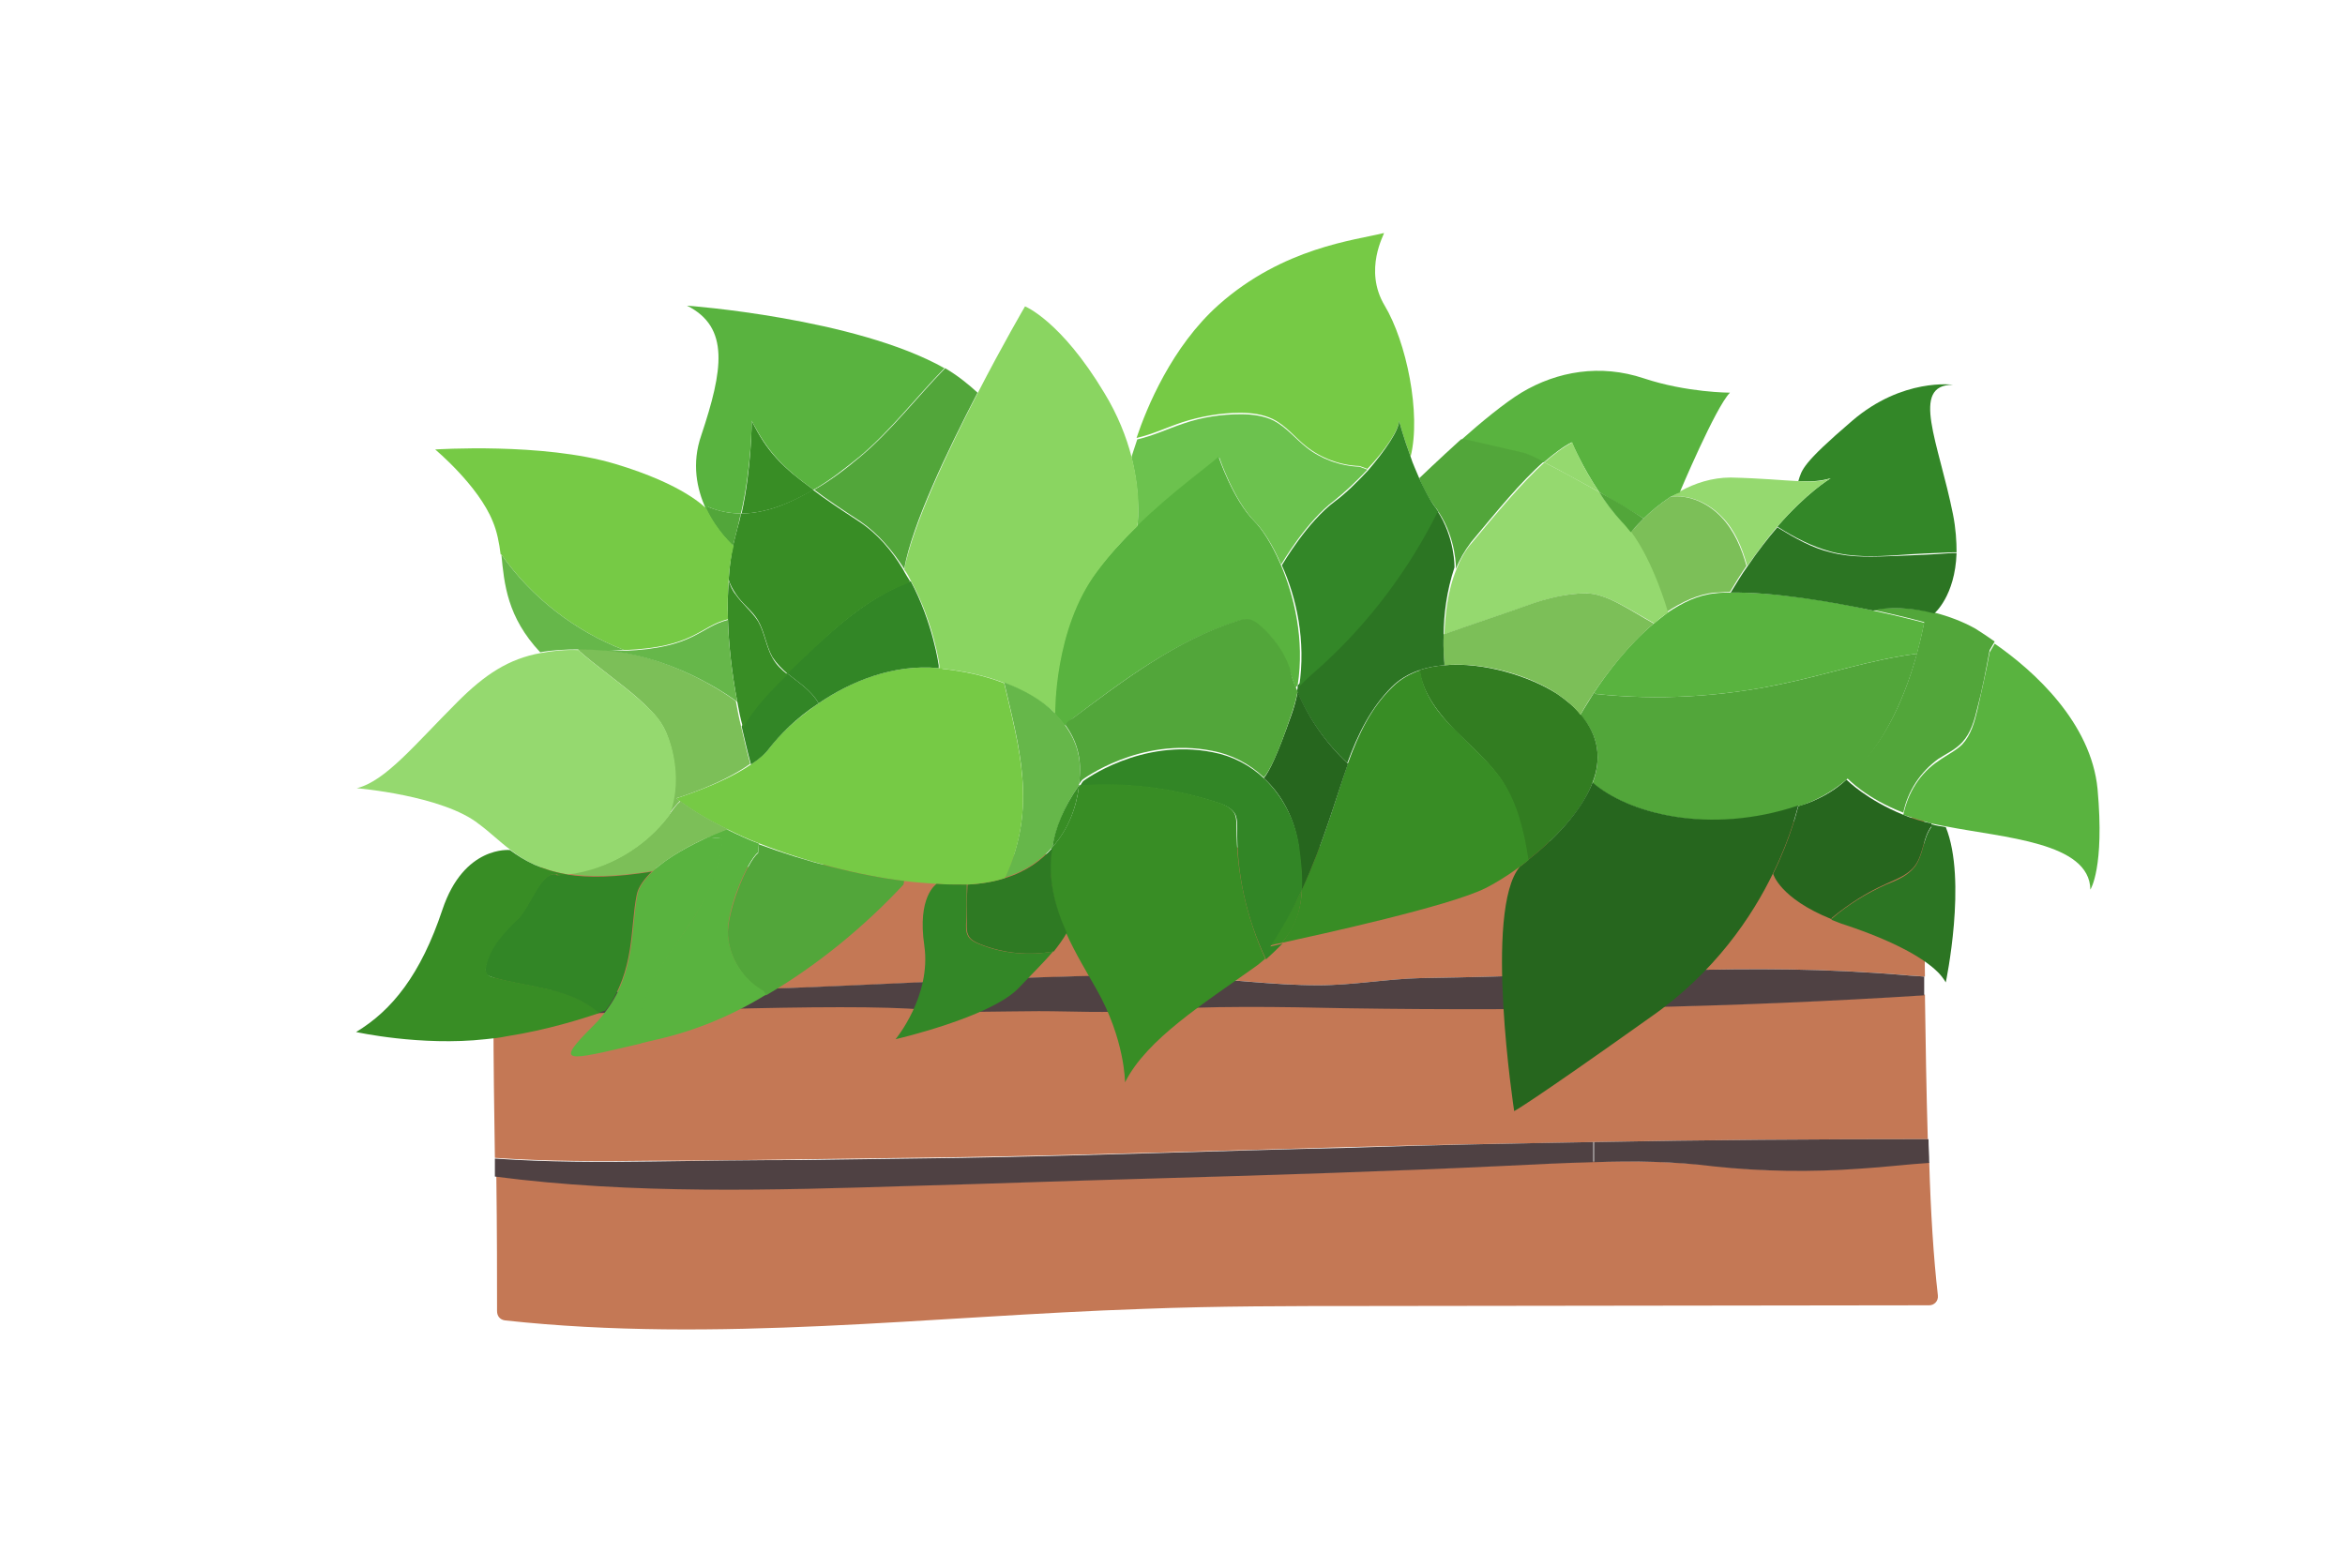
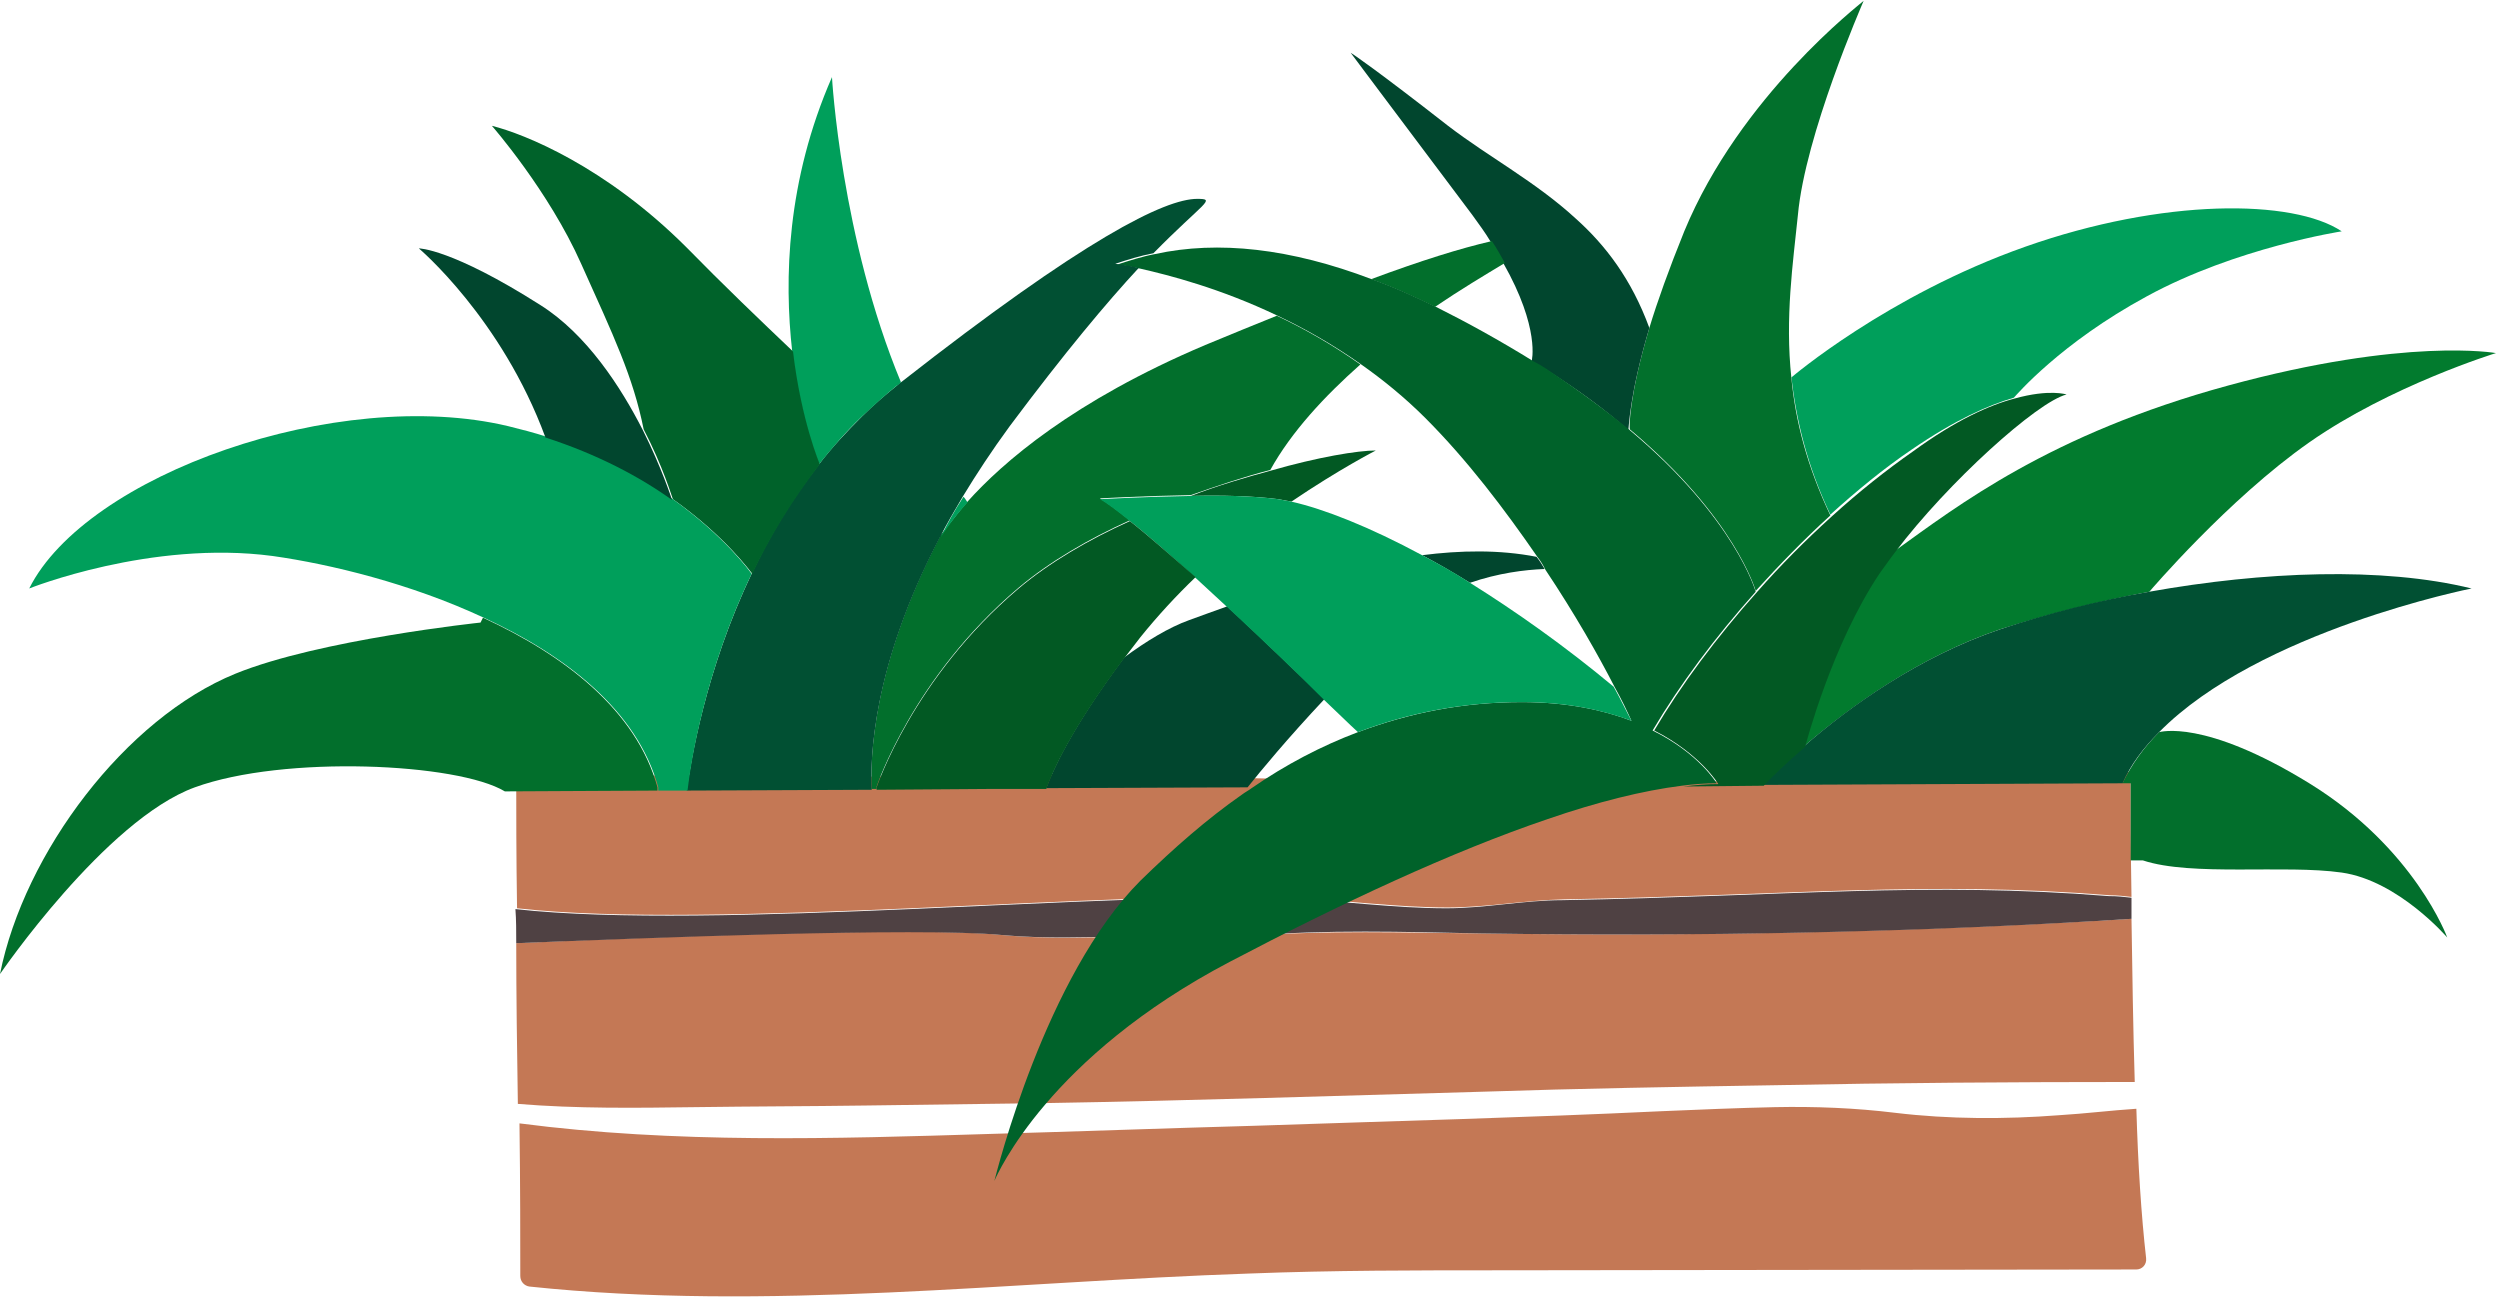
- <svg xmlns="http://www.w3.org/2000/svg" version="1.1" id="Layer_1" x="0px" y="0px" viewBox="0 0 326 218" style="enable-background:new 0 0 326 218;" xml:space="preserve">
-   <g>
-     <g id="XMLID_2_">
-       <g>
-         <path style="fill:#C47855;" d="M269.4,180.1c0.1,0.8-0.5,1.4-1.2,1.4l-78.2,0.1c-10.4,0-20.8,0-31.1,0.4     c-29.6,1-59.3,4.8-88.7,1.6c-0.7-0.1-1.1-0.6-1.1-1.3c0-4.4,0-11.2-0.1-18.8c19.2,2.5,38.7,1.9,58,1.3c10.8-0.3,21.6-0.7,32.4-1     c17.5-0.5,33.5-1,50.3-1.8c4-0.2,8-0.4,12-0.5c5.6-0.1,11.2,0,16.8,0.6c6.5,0.8,13.6,0.8,20.1,0.3c3.3-0.2,6.5-0.6,9.6-0.8     C268.4,168.5,268.8,174.9,269.4,180.1z" />
-         <path style="fill:#C47855;" d="M267.6,138.3c0.1,6.7,0.2,13.5,0.4,20.1c-15.5,0-31,0.1-46.5,0.4c-11.3,0.2-22.7,0.4-34,0.7     c-17.9,0.5-35.8,1.1-53.8,1.4c-7.4,0.1-14.8,0.2-22.1,0.3c-7,0.1-13.9,0.2-20.9,0.2c-7.3,0.1-14.6,0.1-21.9-0.4     c-0.1-6.5-0.2-13.4-0.2-19.8c15.1-0.7,49.5-2.1,59.9-1.1c5.2,0.5,10.7,0.3,16,0.2c4.9,0,9.5,0.3,14.3-0.1     c9.5-0.7,19.1-0.4,28.7-0.3C214.2,140.6,240.9,140,267.6,138.3z" />
-         <path style="fill:#C47855;" d="M267.5,113.7c0,6.2,0,13.9,0.1,22.1c-0.9-0.1-1.7-0.1-2.6-0.2c-22.4-1.9-39.5,0-67.3,0.4     c-4.8,0.1-9.6,1-14.3,1c-6.4,0-12.8-0.9-19.2-1.2c-21-1-71.5,4-95.5,1.3c-0.1-6.4-0.1-12-0.1-15.6l0.1-1.2     c34.9,1.8,69.9-2,104.9-2.5c12.3-0.2,24.6,0.1,36.9-0.5C229.4,116.3,248.5,113.3,267.5,113.7z" />
-         <path style="fill:#4F4143;" d="M238.4,162.2c-5.6-0.7-11.2-0.8-16.8-0.6l0-2.8c15.5-0.3,31-0.4,46.5-0.4c0,1.1,0.1,2.2,0.1,3.3     c-3.1,0.2-6.3,0.6-9.6,0.8C251.9,163,244.9,162.9,238.4,162.2z" />
-         <path style="fill:#4F4143;" d="M221.5,158.8l0,2.8c-4,0.1-8,0.3-12,0.5c-16.8,0.8-32.8,1.3-50.3,1.8c-10.8,0.3-21.6,0.7-32.4,1     c-19.3,0.6-38.8,1.2-58-1.3c0-0.8,0-1.6,0-2.5c7.3,0.5,14.6,0.5,21.9,0.4c7-0.1,13.9-0.2,20.9-0.2c7.4-0.1,14.8-0.2,22.1-0.3     c17.9-0.3,35.9-1,53.8-1.4C198.9,159.2,210.2,159,221.5,158.8z" />
-         <path style="fill:#4F4143;" d="M68.6,137.1c24.1,2.7,74.6-2.4,95.5-1.3c6.4,0.3,12.8,1.2,19.2,1.2c4.8,0,9.6-0.9,14.3-1     c27.8-0.4,44.9-2.3,67.3-0.4c0.9,0.1,1.7,0.1,2.6,0.2c0,0.9,0,1.7,0,2.6c-26.6,1.7-53.4,2.2-80.1,1.8c-9.6-0.2-19.1-0.4-28.7,0.3     c-4.9,0.4-9.5,0.1-14.3,0.1c-5.3,0-10.8,0.3-16-0.2c-10.4-1-44.8,0.4-59.9,1.1C68.6,139.9,68.6,138.5,68.6,137.1z" />
-       </g>
-       <g>
- 		</g>
-     </g>
-     <g>
-       <g id="XMLID_1_">
-         <g>
-           <path style="fill:#338728;" d="M271.5,71.5c0.4,2,0.5,3.8,0.5,5.3l-0.6,0c-2.6,0.1-5.1,0.2-7.7,0.4c-3.1,0.2-6.2,0.3-9.2-0.5      c-2.6-0.7-5.1-2-7.3-3.4l-0.1-0.1c4.1-4.7,7.1-6.5,7.4-6.7c-1.4,0.4-2.7,0.5-4.5,0.4c0.5-1.6,0.5-2.4,7.5-8.4c7-6,14-5,14-5      C265.5,53.5,269.5,61.5,271.5,71.5z" />
-           <path style="fill:#59B33F;" d="M270.5,114.9c-0.7-0.1-1.4-0.3-2-0.4c-1.4-0.4-2.7-0.8-3.9-1.2c0.6-3,2.3-5.8,4.9-7.5      c1.1-0.8,2.4-1.4,3.3-2.3c1.2-1.3,1.7-3.1,2.1-4.8c0.6-2.7,1.2-5.3,1.7-8l0.7-1.2c5.5,3.8,13.4,11,14.3,20.2c1,11-1,14-1,14      C290.5,117.1,278.6,116.5,270.5,114.9z" />
-           <path style="fill:#2C7523;" d="M268.5,115l0-0.4c0.6,0.2,1.3,0.3,2,0.4c3,7.4,0,21.6,0,21.6c-0.3-0.5-0.7-1.1-1.5-1.8      c-2-1.8-5.9-4-12.5-6.2c-0.7-0.2-1.3-0.5-1.9-0.7l0.1-0.2c2.2-1.9,4.8-3.5,7.5-4.7c1.5-0.6,3-1.2,4-2.5      C267.4,118.9,267.3,116.6,268.5,115z" />
-           <path style="fill:#26661E;" d="M264.6,113.3c1.2,0.5,2.5,0.9,3.9,1.2l0,0.4c-1.2,1.6-1.1,3.9-2.3,5.5c-1,1.3-2.5,1.8-4,2.5      c-2.7,1.2-5.2,2.8-7.5,4.7l-0.1,0.2c-7.2-2.9-8.1-6.3-8.1-6.3c2.6-5.3,3.4-9.2,3.5-9.4c0.5-0.2,1-0.3,1.5-0.5      c2-0.8,3.7-1.8,5.2-3.2C256.9,108.6,259.5,111.2,264.6,113.3z" />
-           <path style="fill:#52A63A;" d="M256.7,108.4c-1.5,1.3-3.3,2.4-5.2,3.2c-0.5,0.2-1,0.4-1.5,0.5c-12.4,4.2-23.8,0.9-28.6-3.2      c1.2-3.2,1-6.5-1.7-9.5l0,0c0,0,0.7-1.2,1.9-3.1l0.3,0.2c8.6,0.9,17.3,0.4,25.8-1.4c6.3-1.3,12.4-3.4,18.8-4.2      C265.2,95.6,262.4,103.5,256.7,108.4z" />
-           <path style="fill:#52A63A;" d="M266.5,90.8c0.7-2.6,1-4.3,1-4.3s-2.9-0.8-7.1-1.7v0c1.9-0.4,5.1-0.4,8.6,0.4      c1.9,0.5,3.8,1.2,5.6,2.2c0.8,0.5,1.7,1.1,2.7,1.8l-0.7,1.2c-0.5,2.7-1,5.4-1.7,8c-0.4,1.7-0.9,3.5-2.1,4.8      c-0.9,1-2.2,1.6-3.3,2.3c-2.5,1.8-4.3,4.5-4.9,7.5c-5.2-2-7.7-4.7-7.9-4.9C262.4,103.5,265.2,95.6,266.5,90.8z" />
-           <path style="fill:#59B33F;" d="M260.4,84.9c4.2,0.9,7.1,1.7,7.1,1.7s-0.3,1.7-1,4.3c-6.4,0.8-12.5,2.9-18.8,4.2      c-8.4,1.8-17.2,2.3-25.8,1.4l-0.3-0.2c1.8-2.7,4.7-6.6,8.3-9.6c0.6-0.5,1.3-1,1.9-1.5c0,0,0,0,0,0c2.1-1.4,4.3-2.5,6.7-2.7      c0.7-0.1,1.4-0.1,2.1-0.1C246.6,82.3,254.7,83.6,260.4,84.9z" />
-           <path style="fill:#95D96F;" d="M250,66.9c1.8,0.1,3.1,0.1,4.5-0.4c-0.3,0.2-3.3,2-7.4,6.7c-1.3,1.5-2.7,3.4-4.2,5.5      c-0.7-2.5-1.7-5-3.5-6.8c-1.8-1.9-4.5-3.2-7.1-2.8c0.4-0.3,0.9-0.5,1.3-0.8c2-1.1,4.4-1.9,7-1.9C244.9,66.5,247.8,66.8,250,66.9      z" />
-           <path style="fill:#7CBF58;" d="M228.5,72.1c0.9-0.9,2.2-2,3.7-3c2.6-0.4,5.3,0.9,7.1,2.8c1.8,1.9,2.8,4.3,3.5,6.8      c-0.8,1.1-1.5,2.3-2.3,3.6v0c-0.8,0-1.5,0.1-2.1,0.1c-2.3,0.2-4.6,1.3-6.7,2.7c-0.1-0.4-1.9-7-5.1-11.2      C226.9,73.9,227.5,73.1,228.5,72.1z" />
-           <path style="fill:#2C7523;" d="M260.4,84.9c-5.7-1.2-13.8-2.6-19.8-2.5v0c0.8-1.3,1.5-2.5,2.3-3.6c1.5-2.2,2.9-4,4.2-5.5      l0.1,0.1c2.3,1.4,4.7,2.8,7.3,3.4c3,0.8,6.1,0.6,9.2,0.5c2.6-0.1,5.1-0.2,7.7-0.4l0.6,0c-0.2,6-3.1,8.4-3.1,8.4      C265.5,84.4,262.3,84.4,260.4,84.9L260.4,84.9z" />
-           <path style="fill:#59B33F;" d="M232.2,69.1c-1.5,1-2.8,2.1-3.7,3c-1.6-1-3.9-2.3-6.2-3.7l0,0c-2.3-3.4-3.8-6.9-3.8-6.9      c-1.2,0.6-2.5,1.6-3.9,2.8c-1.4-0.7-2.3-1.1-2.6-1.2c-2.8-0.6-5.6-1.3-8.3-1.9l-0.6,0c2.8-2.5,6.1-5.2,8.4-6.6c5-3,11-4,17-2      s12,2,12,2c-2,2-7,13.9-7,13.9C233.1,68.6,232.7,68.9,232.2,69.1z" />
-           <path style="fill:#95D96F;" d="M226.8,74c3.1,4.2,5,10.8,5.1,11.2c0,0,0,0,0,0c-0.7,0.4-1.3,0.9-1.9,1.5      c-3.4-1.9-6.6-4.1-9.4-4.2c-2.7,0-5.5,0.7-8,1.6c-3.9,1.4-7.9,2.7-11.8,4.1c0.1-2.6,0.4-6,1.7-9.1c0.5-1.3,1.2-2.6,2.1-3.6      c3.5-4.2,7-8.4,10.1-11.2c2,1,4.9,2.6,7.6,4.1l0,0c0.9,1.4,2,2.9,3.2,4.1C225.9,72.9,226.4,73.4,226.8,74z" />
-           <path style="fill:#52A63A;" d="M222.3,68.4c2.4,1.3,4.7,2.7,6.2,3.7c-1,1-1.7,1.8-1.8,1.9c-0.4-0.5-0.8-1-1.3-1.5      C224.3,71.3,223.2,69.9,222.3,68.4z" />
-           <path style="fill:#95D96F;" d="M222.3,68.4c-2.8-1.5-5.6-3.1-7.6-4.1c1.4-1.2,2.7-2.2,3.9-2.8C218.5,61.5,220,65,222.3,68.4z" />
-           <path style="fill:#327D21;" d="M219.7,99.3c2.7,3.1,2.9,6.4,1.7,9.5c-1.5,4.1-5.4,8-9,10.8c-0.6-3.9-1.5-7.7-3.6-11      c-1.8-2.7-4.2-4.7-6.5-7c-2.2-2.3-4.3-4.9-4.9-8l-0.1-0.4c1.1-0.4,2.3-0.6,3.5-0.7c5.5-0.5,12,1.6,15.7,4      C217.8,97.4,218.9,98.3,219.7,99.3z" />
-           <path style="fill:#26661E;" d="M210.5,154.5c0,0-4.3-28,0.8-34c0.4-0.3,0.8-0.6,1.1-0.9c3.6-2.8,7.4-6.7,9-10.8      c4.8,4.2,16.1,7.4,28.6,3.2c-0.1,0.2-0.9,4.1-3.5,9.4c-2.9,6-8.1,13.8-17,20C212.5,153.5,210.5,154.5,210.5,154.5z" />
-           <path style="fill:#388D25;" d="M211.3,120.5c-1.9,1.4-3.6,2.4-4.8,3c-5,2.5-22.8,6.4-28.3,7.6c1.9-2.4,2.7-4.8,2.8-7.5      c3-6.4,4.6-12.3,6.4-17.5c1.5-4.1,3.2-7.7,6.2-10.6c1.1-1.1,2.4-1.8,3.8-2.3l0.1,0.4c0.5,3.1,2.6,5.8,4.9,8      c2.2,2.3,4.7,4.3,6.5,7c2.1,3.2,3,7.1,3.6,11C212.1,119.9,211.7,120.2,211.3,120.5z" />
-           <path style="fill:#7CBF58;" d="M216.5,96.5c-3.7-2.5-10.1-4.5-15.7-4l0-0.3c0,0-0.2-1.6-0.1-4c3.9-1.4,7.9-2.7,11.8-4.1      c2.5-0.9,5.3-1.6,8-1.6c2.8,0,6,2.3,9.4,4.2c-3.5,3-6.5,6.9-8.3,9.6c-1.2,1.8-1.9,3.1-1.9,3.1l0,0      C218.9,98.3,217.8,97.4,216.5,96.5z" />
-           <path style="fill:#52A63A;" d="M202.4,79.1c0,0,0.1-4.1-2.4-7.9c-0.1-0.2-0.3-0.5-0.5-0.7c-0.8-1.1-1.6-2.5-2.2-4      c0,0,2.6-2.5,5.8-5.4l0.6,0c2.8,0.6,5.6,1.3,8.3,1.9c0.3,0.1,1.3,0.5,2.6,1.2c-3.2,2.8-6.6,7-10.1,11.2      C203.6,76.6,202.9,77.8,202.4,79.1L202.4,79.1z" />
-           <path style="fill:#2C7523;" d="M200.7,88.2c-0.1,2.3,0.1,4,0.1,4l0,0.3c-1.2,0.1-2.4,0.3-3.5,0.7c-1.5,0.5-2.8,1.3-3.8,2.3      c-2.9,2.9-4.7,6.5-6.2,10.6c-3-2.8-5.4-6.2-7-10c0.1-0.3,0.1-0.5,0.1-0.8c1-1,2-1.9,3.1-2.9c6.6-6,12.2-13.2,16.1-21.3l0.2-0.1      c2.5,3.8,2.4,7.9,2.4,7.9l0,0C201.1,82.2,200.7,85.6,200.7,88.2z" />
-           <path style="fill:#76CA45;" d="M192.5,42.5c3,5,5.1,15,3.6,21c-1-2.7-1.6-5-1.6-5c0,1.2-1.9,4.1-4.4,6.7l-1.1-0.4      c-2.7-0.1-5.4-1.1-7.5-2.8c-1.5-1.2-2.7-2.8-4.5-3.7c-1.4-0.7-3-0.9-4.6-0.9c-2.7,0-5.5,0.5-8,1.3c-2.1,0.7-4.2,1.7-6.4,2.2      c1.4-4.2,4.9-12.7,11.4-18.5c9-8,19-9,23-10C192.5,32.5,189.5,37.5,192.5,42.5z" />
-           <path style="fill:#338728;" d="M194.5,58.5c0,0,0.6,2.3,1.6,5c0.3,1,0.8,2,1.2,3c0.7,1.5,1.4,2.9,2.2,4c0.2,0.2,0.3,0.5,0.5,0.7      l-0.2,0.1c-4,8-9.5,15.3-16.1,21.3c-1,0.9-2.1,1.8-3.1,2.9c1-6.4-0.4-12.5-2.4-16.9c0.2-0.3,3.5-6,7.4-8.9      c1.5-1.1,3.1-2.7,4.6-4.3C192.6,62.6,194.5,59.8,194.5,58.5z" />
-           <path style="fill:#6CC24E;" d="M189,64.9l1.1,0.4c-1.5,1.6-3.1,3.1-4.6,4.3c-3.9,2.9-7.2,8.6-7.4,8.9c-1.2-2.8-2.6-4.9-3.6-5.9      c-3-3-5-9-5-9c-1.4,1.4-6.4,4.9-11.4,9.7l0,0c0,0,0.6-4-0.8-9.7c0-0.1,0.3-1,0.8-2.5c2.2-0.5,4.3-1.5,6.4-2.2      c2.6-0.9,5.3-1.3,8-1.3c1.6,0,3.2,0.2,4.6,0.9c1.7,0.9,3,2.5,4.5,3.7C183.6,63.8,186.3,64.8,189,64.9z" />
-           <path style="fill:#26661E;" d="M180.5,117.5c-0.6-3.8-2.3-7-4.8-9.3c0.8-1,1.9-3.3,3.8-8.7c0.4-1.1,0.7-2.2,0.9-3.3      c1.6,3.8,4,7.2,7,10c-1.8,5.1-3.4,11-6.4,17.5C181,121.7,180.8,119.7,180.5,117.5z" />
-           <path style="fill:#59B33F;" d="M179.2,93c-0.8-2.3-2.2-4.5-4.2-6c-0.4-0.3-0.9-0.7-1.5-0.8c-0.6-0.1-1.2,0.1-1.8,0.3      c-8.4,2.7-15.7,8.2-22.7,13.5c-0.4,0.3-0.7,0.6-1,0.9c-0.4-0.6-0.9-1.1-1.4-1.7c0,0-0.2-11.7,5.8-19.7c1.7-2.3,3.7-4.4,5.6-6.3      c4.9-4.8,9.9-8.3,11.4-9.7c0,0,2,6,5,9c1,1,2.4,3.1,3.6,5.9c1.9,4.4,3.4,10.5,2.4,16.9c-0.1,0.1-0.2,0.2-0.3,0.3      C179.8,94.8,179.5,93.9,179.2,93z" />
-           <path style="fill:#388D25;" d="M181,123.6c-0.1,2.7-0.8,5.2-2.8,7.5c-1.1,0.2-1.7,0.4-1.7,0.4      C178.3,128.8,179.8,126.2,181,123.6z" />
-           <path style="fill:#8AD561;" d="M157.3,63.5c1.5,5.7,0.8,9.7,0.8,9.7l0,0c-2,1.9-3.9,4-5.6,6.3c-6,8-5.8,19.7-5.8,19.7      c-1.9-1.8-4.4-3.2-7-4.2c-2.8-1.1-5.8-1.7-8.6-2c-0.2,0-0.4,0-0.5-0.1l0-0.4c0,0-0.8-5.9-3.9-11.6c-0.3-0.6-0.6-1.2-1-1.7      c1.2-6.2,6-16.4,10.2-24.5c3.5-6.8,6.6-12.1,6.6-12.1s5,2,11,12C155.4,57.7,156.6,60.8,157.3,63.5z" />
-           <path style="fill:#328626;" d="M176,133.4c-2.7-5.7-4.1-11.9-4-18.2c0-0.6,0-1.2-0.2-1.8c-0.4-1-1.6-1.5-2.6-1.8      c-6.1-2-12.7-2.8-19.1-2.3l0,0c0.2-0.2,0.3-0.5,0.5-0.7c0,0,8-6,18-4c2.7,0.5,5.2,1.8,7.2,3.7c2.4,2.3,4.2,5.5,4.8,9.3      c0.3,2.2,0.5,4.2,0.4,6.1c-1.2,2.6-2.6,5.2-4.4,7.9c0,0,0.6-0.1,1.7-0.4C177.6,131.9,176.9,132.6,176,133.4z" />
-           <path style="fill:#66B74A;" d="M148.1,100.9c1.6,2.2,2.4,4.8,1.9,8.1c0,0,0,0.1,0,0.2v0c-2.1,3-3.2,5.9-3.7,8.6      c-1.5,1.7-3.6,3.3-6.6,4.2c4.6-9.7,1.9-18.4-0.1-27.1c2.7,1,5.2,2.4,7,4.2C147.2,99.8,147.7,100.3,148.1,100.9z" />
-           <path style="fill:#52A63A;" d="M180.2,95.7c0.1,0.2,0.1,0.3,0.2,0.4c-0.2,1.1-0.5,2.2-0.9,3.3c-1.8,5.4-3,7.8-3.8,8.7      c-2-1.9-4.5-3.2-7.2-3.7c-10-2-18,4-18,4c-0.2,0.2-0.4,0.5-0.5,0.7h0c0-0.1,0-0.2,0-0.2c0.5-3.3-0.3-5.9-1.9-8.1      c0.2-0.4,0.6-0.7,1-0.9c7.1-5.3,14.3-10.8,22.7-13.5c0.6-0.2,1.2-0.4,1.8-0.3c0.6,0.1,1,0.4,1.5,0.8c1.9,1.6,3.4,3.7,4.2,6      C179.5,93.9,179.8,94.8,180.2,95.7z" />
-           <path style="fill:#388D25;" d="M150,109.2L150,109.2L150,109.2L150,109.2c6.5-0.5,13,0.3,19.1,2.3c1,0.3,2.2,0.8,2.6,1.8      c0.2,0.6,0.2,1.2,0.2,1.8c0,6.3,1.4,12.5,4,18.2c-0.5,0.4-0.9,0.8-1.5,1.2c-7,5-15,10-18,16c0,0,0-6-4-13      c-1.3-2.3-2.9-4.9-4.2-7.8c-1.6-3.5-2.6-7.5-2-11.8C149.4,114.4,149.9,110.2,150,109.2z" />
-           <path style="fill:#388D25;" d="M150,109.2c-0.1,1-0.6,5.2-3.7,8.6C146.7,115.1,147.9,112.2,150,109.2z" />
-           <path style="fill:#2E7A23;" d="M139.7,122.1L139.7,122.1c3-0.9,5.1-2.5,6.6-4.2c-0.7,4.3,0.4,8.3,2,11.8      c-0.5,0.9-1.1,1.7-1.8,2.6c-3.4,0.6-6.9,0.3-10.2-1c-0.7-0.3-1.4-0.6-1.7-1.3c-0.2-0.4-0.2-0.9-0.2-1.4c0-1.8,0-3.7,0.1-5.5V123      C136.4,122.9,138.2,122.6,139.7,122.1z" />
-           <path style="fill:#76CA45;" d="M94.5,111.4c-0.2-0.1-0.4-0.3-0.5-0.4c0,0,6.3-1.9,10.4-4.7c1-0.7,2-1.5,2.6-2.3      c1.2-1.7,3.6-4,6.8-6.2c4.4-3,10.2-5.5,16.7-4.9c0.2,0,0.4,0,0.5,0.1c2.8,0.3,5.8,0.9,8.6,2c2,8.7,4.7,17.4,0.1,27.1h0      c-1.5,0.5-3.3,0.8-5.3,0.9c-0.1,0-0.3,0-0.4,0c-1.2,0-2.5,0-3.8-0.1c0,0,0,0,0,0c-1.4-0.1-2.9-0.2-4.5-0.4      c-6.5-0.8-13.7-2.7-20.1-5.2c-1.6-0.6-3.1-1.3-4.5-2C98.6,114.1,96.4,112.8,94.5,111.4z" />
-           <path style="fill:#52A63A;" d="M135.9,54.6c-4.2,8.1-9.1,18.3-10.2,24.5c-1.6-2.5-3.6-4.9-6.1-6.6c-2.6-1.7-4.7-3.1-6.4-4.4      c2.3-1.3,4.5-3,6.4-4.6c4.2-3.5,7.9-8.3,11.7-12.2l0.1-0.1C133.1,52.2,134.6,53.4,135.9,54.6z" />
-           <path style="fill:#338727;" d="M130.2,122.9c1.3,0.1,2.6,0.1,3.8,0.1c0.1,0,0.3,0,0.4,0v0.1c0,1.8,0,3.7-0.1,5.5      c0,0.5,0,1,0.2,1.4c0.3,0.7,1,1,1.7,1.3c3.2,1.3,6.8,1.6,10.2,1c-1.1,1.3-2.6,2.8-4.9,5.2c-4,4-17,7-17,7s5-6,4-13      C127.5,124.7,130.1,123,130.2,122.9C130.2,122.9,130.2,122.9,130.2,122.9z" />
-           <path style="fill:#328626;" d="M130.5,92.5l0,0.4c-6.4-0.6-12.3,1.9-16.7,4.9c-1-1.8-2.8-2.9-4.4-4.2c0.5-0.5,1.1-1,1.6-1.6      c4.6-4.3,9.3-8.7,15.1-11l0.5-0.2C129.7,86.6,130.5,92.5,130.5,92.5z" />
-           <path style="fill:#52A63A;" d="M125.7,122.5l-0.1,0.5c-5.3,5.7-11.9,11.2-19.1,15.4l-0.3-0.5c-2.8-1.5-4.8-4.6-5-7.8      c-0.2-3.2,2.6-10.2,4.2-11.5l0.1-1.2C112,119.8,119.2,121.7,125.7,122.5z" />
-           <path style="fill:#388D25;" d="M126.2,81.1c-5.9,2.2-10.6,6.7-15.1,11c-0.5,0.5-1.1,1-1.6,1.6c-0.8-0.7-1.5-1.4-2.1-2.3      c-0.9-1.6-1.1-3.5-2-5.1c-0.8-1.4-2.2-2.3-3.1-3.7c-0.4-0.6-0.8-1.3-1-2c0.1-1.7,0.3-3.2,0.6-4.7c0.2-0.8,0.4-1.7,0.6-2.4      c0.2-0.7,0.4-1.4,0.5-2.1c3.4,0,6.8-1.4,10-3.3c1.7,1.3,3.8,2.7,6.4,4.4c2.6,1.7,4.6,4.1,6.1,6.6c0.3,0.6,0.7,1.2,1,1.7      L126.2,81.1z" />
-           <path style="fill:#328626;" d="M109.4,93.6c1.6,1.3,3.4,2.4,4.4,4.2c-3.2,2.1-5.5,4.5-6.8,6.2c-0.6,0.8-1.5,1.6-2.6,2.3      c-0.5-1.8-0.9-3.6-1.3-5.3C104.8,98.2,107,95.9,109.4,93.6z" />
-           <path style="fill:#388D25;" d="M104.5,58.5c2.1,4.3,4.3,6.5,8.6,9.6c-3.2,1.9-6.7,3.3-10,3.3C104.5,65,104.5,58.5,104.5,58.5z" />
-           <path style="fill:#388D25;" d="M102.5,97.6c-0.8-4.2-1.2-8.1-1.3-11.4c-0.1-2,0-3.8,0.1-5.5c0.2,0.7,0.5,1.4,1,2      c0.9,1.3,2.2,2.3,3.1,3.7c0.9,1.6,1.1,3.5,2,5.1c0.5,0.9,1.2,1.6,2.1,2.3c-2.3,2.2-4.6,4.6-6.2,7.4      C102.9,99.8,102.7,98.7,102.5,97.6z" />
-           <path style="fill:#52A63A;" d="M98.5,70.5c1.5,0.6,3,0.9,4.5,0.9c-0.2,0.7-0.3,1.4-0.5,2.1c-0.2,0.8-0.4,1.6-0.6,2.4      c0,0-2.2-1.9-3.8-5.2c0,0,0,0,0,0c0,0,0-0.1,0-0.1L98.5,70.5z" />
-           <path style="fill:#76CA45;" d="M101.3,80.6c-0.1,1.7-0.2,3.6-0.1,5.5h0c-4,1-4.6,3.9-14.4,4.3c-6.8-2.6-12.9-7.3-17.1-13.3      l-0.1,0c-0.2-1.6-0.5-3.2-1.1-4.6c-2-5-8-10-8-10s15-1,25,2c9.7,2.9,12.5,6.1,12.7,6.2c0,0,0,0,0,0c1.5,3.2,3.8,5.2,3.8,5.2      C101.6,77.4,101.4,78.9,101.3,80.6z" />
-           <path style="fill:#59B33F;" d="M98.4,116.4l2.1,0.2c-0.3,3-1.2,5.9-2.6,8.6c-1.7,3.2-4,6-5.9,9.1c-1.9,3.1-3.4,6.6-3.1,10.2      l0.2,0.6c-10.7,2.5-12.1,3-6.5-2.6c0.7-0.7,1.2-1.3,1.7-2c4.1-5.5,3.4-11.5,4.3-16c0.2-1.2,1.1-2.3,2.2-3.4      C92.9,119.1,96.1,117.5,98.4,116.4z" />
-           <path style="fill:#59B33F;" d="M98.1,70.7c-1.2-2.7-2-6.2-0.6-10.2c3-9,4-15-2-18c0,0,23.4,1.7,35.8,8.7l-0.1,0.1      c-3.8,3.9-7.5,8.7-11.7,12.2c-2,1.6-4.1,3.3-6.4,4.6c-4.3-3.1-6.4-5.3-8.6-9.6c0,0,0,6.5-1.5,12.9c-1.5,0-3.1-0.3-4.5-0.9      L98.1,70.7z" />
-           <path style="fill:#7CBF58;" d="M94.5,111.4c-0.5,0.5-1,1.1-1.4,1.7c0,0,0,0.1-0.1,0.1c2.1-5.6-0.2-11.2-0.9-12.3      c-0.8-1.4-2.1-2.6-3.3-3.7c-2.1-1.9-6.2-4.8-8.4-6.8v-0.2c1.2,0,2.6,0.1,4,0.2c10,1,17.9,7.1,17.9,7.1c0.2,1.1,0.4,2.2,0.7,3.4      c0.4,1.7,0.8,3.5,1.3,5.3C100.3,109.1,94,111,94,111C94.2,111.1,94.4,111.3,94.5,111.4z" />
-           <path style="fill:#59B33F;" d="M91.5,144.5c-0.9,0.2-1.7,0.4-2.5,0.6l-0.2-0.6c-0.3-3.6,1.2-7.1,3.1-10.2      c1.9-3.1,4.3-5.9,5.9-9.1c1.4-2.7,2.3-5.6,2.6-8.6l-2.1-0.2c1.6-0.7,2.7-1.1,2.7-1.1c1.4,0.7,2.9,1.4,4.5,2l-0.1,1.2      c-1.6,1.3-4.5,8.3-4.2,11.5c0.2,3.2,2.2,6.3,5,7.8l0.3,0.5C101.8,141.2,96.7,143.3,91.5,144.5z" />
-           <path style="fill:#66B74A;" d="M86.8,90.5c9.8-0.4,10.4-3.3,14.4-4.3h0c0.1,3.4,0.5,7.2,1.3,11.4c0,0-7.9-6.1-17.9-7.1      C85.3,90.5,86.1,90.5,86.8,90.5z" />
-           <path style="fill:#7CBF58;" d="M93.1,113.2C93.1,113.2,93.1,113.2,93.1,113.2c0.5-0.7,0.9-1.3,1.5-1.8c1.9,1.4,4.1,2.7,6.6,3.9      c0,0-1.1,0.4-2.7,1.1c-2.3,1-5.5,2.7-7.7,4.7c-5,0.8-8.8,0.9-11.8,0.4C84.5,120.8,89.7,117.8,93.1,113.2z" />
-           <path style="fill:#95D96F;" d="M80.5,90.5c2.1,1.9,6.2,4.8,8.4,6.8c1.2,1.1,2.5,2.2,3.3,3.7c0.7,1.1,3,6.7,0.9,12.3      c-3.3,4.5-8.6,7.6-14.1,8.3c-3.6-0.6-6-1.8-8-3.4c-1.6-1.2-2.9-2.5-4.4-3.6c-5-4-17-5-17-5c4-1,8-6,14-12      c3.8-3.8,7.1-6,11.6-6.8c1.6-0.3,3.4-0.5,5.4-0.4V90.5z" />
-           <path style="fill:#328626;" d="M88.5,124.5c-0.9,4.4-0.2,10.5-4.3,16c0,0-0.4,0.1-1.1,0.4l0-0.1c-3.9-3.5-9.6-3.4-14.6-4.9      c-0.3-0.1-0.7-0.2-0.9-0.5c-0.2-0.3-0.1-0.7-0.1-1c0.5-2.8,2.6-4.9,4.6-6.8c1.6-1.6,3.1-6.6,5.3-6l0,0.1c0.5,0,0.9-0.1,1.4-0.1      c3,0.5,6.8,0.4,11.8-0.4C89.6,122.2,88.7,123.3,88.5,124.5z" />
-           <path style="fill:#388D25;" d="M70.9,118.2c2,1.5,4.4,2.8,8,3.4c-0.5,0.1-0.9,0.1-1.4,0.1l0-0.1c-2.2-0.6-3.7,4.4-5.3,6      c-2,2-4.1,4.1-4.6,6.8c-0.1,0.3-0.1,0.7,0.1,1c0.2,0.3,0.5,0.4,0.9,0.5c5,1.4,10.7,1.4,14.6,4.9l0,0.1c-2.1,0.7-7,2.3-12.8,3.2      c-0.9,0.2-1.9,0.3-2.9,0.4c-9,1-18-1-18-1c5-3,9-8,12-17C64.5,117.5,70.9,118.2,70.9,118.2L70.9,118.2z" />
-           <path style="fill:#66B74A;" d="M69.7,77.1c4.2,6,10.3,10.7,17.1,13.3c-0.7,0-1.5,0.1-2.3,0.1c-1.4-0.1-2.8-0.2-4-0.2      c-2,0-3.8,0.1-5.4,0.4v0C70.5,85.8,70.1,81.2,69.7,77.1L69.7,77.1z" />
-         </g>
-         <g>
- 			</g>
-       </g>
-     </g>
-   </g>
+ <svg xmlns="http://www.w3.org/2000/svg" viewBox="0 0 308 160" fill="none">
+   <path d="M264.4 155C264.5 155.8 263.9 156.4 263.2 156.4L185 156.5C174.6 156.5 164.2 156.5 153.9 156.9C124.3 157.9 94.6 161.6 65.2 158.5C64.6 158.4 64.1 157.9 64.1 157.2C64.1 152.8 64.1 146 64 138.4C83.2 140.9 102.6 140.3 122 139.7C132.8 139.4 143.6 139 154.4 138.7C172 138.1 187.9 137.7 204.7 136.9C209.4 136.7 214.1 136.5 218.7 136.4C223.6 136.3 228.6 136.5 233.5 137.1C240.1 137.9 247.1 137.9 253.6 137.4C256.9 137.2 260.1 136.8 263.2 136.6C263.4 143.4 263.8 149.7 264.4 155Z" fill="#C47855" />
+   <path d="M262.6 113.2C262.7 119.8 262.8 126.7 263 133.3C248.2 133.3 233.4 133.4 218.6 133.7C206.6 133.9 194.6 134.1 182.6 134.5C164.7 135 146.7 135.6 128.8 135.9C121.4 136 114 136.1 106.6 136.2C99.6 136.3 92.7 136.3 85.7 136.4C78.4 136.5 71.1 136.6 63.8 136C63.7 129.5 63.6 122.6 63.6 116.2C78.7 115.5 113.1 114.1 123.5 115.2C128.7 115.7 134.2 115.5 139.5 115.4C144.4 115.4 149 115.7 153.9 115.3C163.4 114.6 173 114.9 182.5 115C209.2 115.4 236 114.8 262.6 113.2Z" fill="#C47855" />
+   <path d="M262.6 110.6C262.6 111.5 262.6 112.3 262.6 113.2C236 114.9 209.2 115.4 182.5 115C172.9 114.8 163.4 114.5 153.9 115.3C149 115.7 144.4 115.4 139.5 115.4C134.3 115.4 128.8 115.7 123.5 115.2C113.1 114.2 78.7 115.6 63.6 116.2C63.6 114.8 63.6 113.3 63.5 112C87.6 114.7 138.1 109.7 159 110.7C165.4 111 171.8 111.9 178.2 111.9C183 111.9 187.7 110.9 192.5 110.9C220.3 110.4 237.4 108.6 259.8 110.4C260.9 110.4 261.7 110.5 262.6 110.6Z" fill="#4F4143" />
+   <path d="M262.5 95.1C262.5 99.8 262.5 105.1 262.6 110.5C261.7 110.4 260.9 110.3 260 110.3C237.6 108.5 220.5 110.3 192.7 110.8C187.9 110.9 183.1 111.8 178.4 111.8C172 111.8 165.6 110.9 159.2 110.6C138.2 109.6 87.7 114.6 63.7 111.9C63.6 105.5 63.6 99.9 63.6 96.3L63.7 95C100 96.4 104 95.4 135.6 95.5C147.9 95.6 194.3 97.1 206.6 96.5C224.9 95.6 244 94.6 262.5 95.1Z" fill="#C47855" />
+   <path d="M274.5 47.5C296.5 41.5 307.5 43.5 307.5 43.5C307.5 43.5 294.5 47.5 284.5 54.5C274.5 61.5 264.8 72.9 264.8 72.9C258.4 74.1 252.2 75.7 246.5 77.5C236.4 80.9 227.9 87.1 222.3 91.9C222.4 91.5 225.6 79.4 231.5 70.5C232.1 69.7 232.7 68.8 233.4 67.9C241.2 62.3 252.5 53.5 274.5 47.5Z" fill="#027B2E" />
+   <path d="M284.5 96.5C297.5 104.5 301.5 115.5 301.5 115.5C301.5 115.5 295.5 108.5 288.5 107.5C281.5 106.5 270 108 264 106H262.5V96.5H261.5C262.6 94.2 264.1 92.1 266 90.2C266.1 90.2 271.5 88.5 284.5 96.5Z" fill="#026F2C" />
+   <path d="M264.8 72.9C278.8 70.4 293.5 69.8 304.5 72.5C304.5 72.5 278.3 77.7 266 90.2C264.1 92.1 262.5 94.2 261.5 96.5L217.2 96.7C218.4 95.5 220.1 93.8 222.3 91.9C227.8 87.1 236.4 80.9 246.5 77.5C252.2 75.6 258.4 74 264.8 72.9Z" fill="#015033" />
+   <path d="M288.5 28.5C288.5 28.5 275.5 30.5 264.5 36.5C253.8 42.3 248.4 48.7 248.1 49C245 49.9 240.9 51.7 235.5 55.4C232.1 57.7 228.7 60.5 225.5 63.4C222.6 57.3 221.3 51.7 220.7 46.5C220.7 46.5 232.5 36.4 249.5 30.4C266.5 24.4 282.5 24.5 288.5 28.5Z" fill="#009F5B" />
+   <path d="M248.2 49.1C252.5 47.9 254.6 48.6 254.6 48.6C251 49.5 240 59.4 233.5 68C232.8 68.9 232.2 69.8 231.6 70.6C225.7 79.4 222.5 91.6 222.4 92C220.2 93.9 218.4 95.6 217.3 96.8L207.4 96.9C208.9 96.7 210.3 96.6 211.7 96.6C211.7 96.6 209.5 92.9 203.8 90C207.1 84.4 211.5 78.5 216.5 72.9C219.4 69.6 222.5 66.5 225.7 63.6C229 60.6 232.4 57.9 235.7 55.6C240.9 51.8 245.1 49.9 248.2 49.1Z" fill="#025923" />
+   <path d="M203.2 40.4C204.2 37.1 205.6 33.2 207.5 28.5C214.4 11.8 229.2 0.5 229.6 0.1C229.4 0.6 222.4 16.6 221.5 26.5C220.9 32.4 219.9 39.1 220.7 46.6C221.2 51.8 222.6 57.4 225.5 63.5C222.3 66.4 219.2 69.6 216.3 72.8C216.3 72.8 213.8 63.8 200.8 52.9C200.7 52.7 200.7 48.8 203.2 40.4Z" fill="#02702C" />
+   <path d="M189.3 68.6C189.7 69.1 190 69.6 190.3 70.1C187.8 70.2 184.6 70.6 181.1 71.8C179 70.5 177.1 69.4 175.2 68.4C179.9 67.8 184.7 67.7 189.3 68.6Z" fill="#01462E" />
+   <path d="M203.2 40.4C201 34.4 197.8 30.2 194.1 26.9C189.2 22.4 183.5 19.4 178.4 15.5C169.7 8.7 166.6 6.6 166.4 6.5C166.6 6.8 170.6 12.1 181.4 26.5C182.2 27.6 183 28.7 183.6 29.7C184.2 30.6 184.8 31.5 185.2 32.4C189.8 40.5 188.7 44.5 188.7 44.5C189.2 44.8 189.8 45.2 190.4 45.5C194.4 48 197.8 50.5 200.6 53C200.7 52.7 200.7 48.8 203.2 40.4Z" fill="#01462E" />
+   <path d="M183.8 29.7C184.4 30.6 184.9 31.5 185.4 32.4C182.9 33.9 179.9 35.7 176.8 37.8C174.1 36.5 171.5 35.3 168.9 34.4C175.1 32.1 179.9 30.6 183.8 29.7Z" fill="#026F2C" />
+   <path d="M169.5 55.5C169.5 55.5 165 57.8 159.1 61.8C158.5 61.7 158 61.6 157.5 61.5C154.4 61.1 150.4 61 146.7 61.1C150.1 59.8 153.5 58.8 156.5 58C162.4 56.3 167.3 55.5 169.5 55.5Z" fill="#025923" />
+   <path d="M119.2 61.8C123.5 57 132.2 49.4 148.5 42.5C151.6 41.2 154.6 40 157.3 38.9C160.7 40.5 164.2 42.5 167.6 44.9C163.2 48.8 159.1 53.2 156.5 57.9C153.4 58.7 150.1 59.8 146.7 61C140.8 61.1 135.5 61.4 135.5 61.4C136.4 61.9 137.7 62.9 139.2 64.1C134.1 66.4 129.3 69.2 125.5 72.4C112.5 83.4 108 96.9 108 96.9V97.2H107.4C107.2 93.6 107.4 82.1 115.8 66.1C115.8 66.1 115.8 66.1 115.8 66C116.3 65.5 117.3 64 119.2 61.8Z" fill="#026F2C" />
+   <path d="M163.2 86.1C158.6 91 155.3 95 153.7 97L128.9 97.1C129.7 94.9 132 89.7 138.5 81C141.2 79 144 77.3 146.5 76.4C147.9 75.9 149.5 75.3 151.2 74.7C155.5 78.7 159.8 82.9 163.2 86.1Z" fill="#01462E" />
+   <path d="M203.6 90C206.9 84.4 211.3 78.5 216.3 72.9C216.3 72.9 213.8 63.9 200.8 53C197.9 50.6 194.5 48.1 190.6 45.5C190 45.1 189.5 44.8 188.9 44.5C184.7 41.9 180.7 39.7 176.9 37.8C174.2 36.5 171.6 35.3 169 34.4C159 30.6 150.1 29.6 142.3 31.3C140.7 31.6 139.2 32.1 137.6 32.6C137.6 32.6 138.7 32.7 140.5 33.1C144 33.9 150.3 35.5 157.4 38.9C160.8 40.5 164.3 42.5 167.7 44.9C170.4 46.8 173.1 49 175.6 51.5C180.8 56.7 185.4 62.8 189.4 68.6C189.8 69.1 190.1 69.6 190.4 70.2C194 75.6 196.9 80.7 198.9 84.6C199.8 86.2 200.5 87.7 201 88.8C197.6 87.5 193.1 86.5 187.5 86.5C180.3 86.5 173.7 87.8 167.3 90.2C162.8 91.9 158.4 94.2 154.2 97.1C153.8 97.4 153.4 97.6 153 97.9C148.7 100.9 144.6 104.5 140.5 108.5C128.8 120.2 122.8 144.4 122.5 145.5C122.9 144.6 129.2 130.2 151.5 118.5C165.2 111.3 178.9 104.9 190.7 100.9C196.8 98.8 202.4 97.4 207.2 96.8C208.7 96.6 210.1 96.5 211.5 96.5C211.5 96.5 209.3 92.8 203.6 90Z" fill="#00622A" />
+   <path d="M198.8 84.6C192.8 79.6 186.7 75.3 181.1 71.8C179.1 70.5 177.1 69.4 175.2 68.4C168.7 64.9 163.1 62.7 159.1 61.8C158.5 61.7 158 61.6 157.5 61.5C154.4 61.1 150.4 61 146.7 61.1C140.8 61.2 135.5 61.5 135.5 61.5C136.4 62 137.7 63 139.2 64.2C141.5 66 144.3 68.5 147.3 71.2C148.6 72.4 149.9 73.6 151.2 74.8C155.5 78.8 159.8 82.9 163.1 86.2C164.8 87.8 166.2 89.2 167.3 90.2C173.6 87.8 180.3 86.5 187.5 86.5C193.1 86.5 197.5 87.5 201 88.8C200.4 87.7 199.7 86.2 198.8 84.6Z" fill="#009F5B" />
+   <path d="M139.2 64.2C134.1 66.5 129.3 69.3 125.5 72.5C112.5 83.5 108 97 108 97V97.3L121.6 97.2H128.9C129.7 95 132 89.8 138.5 81.1C139.1 80.3 139.8 79.4 140.5 78.5C142.6 75.9 144.9 73.4 147.3 71.1C144.3 68.5 141.5 66 139.2 64.2Z" fill="#025923" />
+   <path d="M118.7 61.2C118.9 61.4 119 61.6 119.2 61.9C117.3 64 116.3 65.6 115.9 66.2C116.7 64.5 117.6 62.9 118.7 61.2Z" fill="#009F5B" />
+   <path d="M147.5 24.5C143.5 24.5 133.6 29.4 111 47.1C110.8 47.2 110.7 47.3 110.5 47.5C109 48.7 107.5 50 106.2 51.3C104.3 53.2 102.5 55.1 100.9 57.2C97.5 61.5 94.7 66.2 92.6 70.7C86.9 82.6 85.1 93.9 84.6 97.4L107.4 97.3C107.2 93.7 107.4 82.2 115.8 66.2C116.6 64.6 117.6 62.9 118.6 61.2C120.3 58.4 122.2 55.5 124.4 52.5C131.2 43.4 136.4 37.2 140.3 33C138.5 32.6 137.4 32.5 137.4 32.5C138.9 32 140.5 31.5 142.1 31.2C148.3 24.9 149.9 24.5 147.5 24.5Z" fill="#015033" />
+   <path d="M102.5 9.5C96.9 22.3 96.6 34.4 97.6 43.3C98.6 51.8 100.9 57.2 100.9 57.2C102.5 55.2 104.2 53.2 106.2 51.3C107.6 50 109 48.7 110.5 47.5C110.7 47.4 110.8 47.3 111 47.1C103.6 29.3 102.5 9.5 102.5 9.5Z" fill="#009F5B" />
+   <path d="M97.7 43.3C98.7 51.8 101 57.2 101 57.2C97.6 61.6 94.8 66.2 92.7 70.7C92.5 70.5 89.4 66.1 82.9 61.5C82.8 61.3 81.7 57.5 79.3 52.9C78 46.4 75.6 41.4 71.6 32.5C67.6 23.5 60.6 15.5 60.6 15.5C64.6 16.5 74.6 20.5 84.6 30.5C89 35 93.7 39.5 97.7 43.3Z" fill="#00622A" />
+   <path d="M92.6 70.7C86.9 82.6 85.1 93.9 84.7 97.4H81.1V97C78.5 87.5 69.6 80.7 59.6 76.1C50.6 71.9 40.7 69.5 33.6 68.5C18.6 66.5 3.6 72.5 3.6 72.5C10.6 58.5 41.6 47.5 62.6 52.5C64.2 52.9 65.8 53.3 67.3 53.8C73.8 55.9 79 58.7 82.9 61.5C89.3 66.1 92.4 70.4 92.6 70.7Z" fill="#009F5B" />
+   <path d="M81 97V97.4L62.2 97.5C56.4 94 35 93 24 97C13 101 0 120 0 120C3 105 15.5 88.5 29 83C39.3 78.8 59.2 76.7 59.2 76.7L59.5 76.1C69.5 80.7 78.4 87.5 81 97Z" fill="#026F2C" />
+   <path d="M79.2 53C81.5 57.6 82.7 61.3 82.8 61.6C78.9 58.8 73.7 56 67.2 53.9C61.8 39.2 51.6 30.6 51.6 30.6C51.6 30.6 55.6 30.6 66.6 37.6C72.3 41.2 76.5 47.7 79.2 53Z" fill="#01462E" />
</svg>
